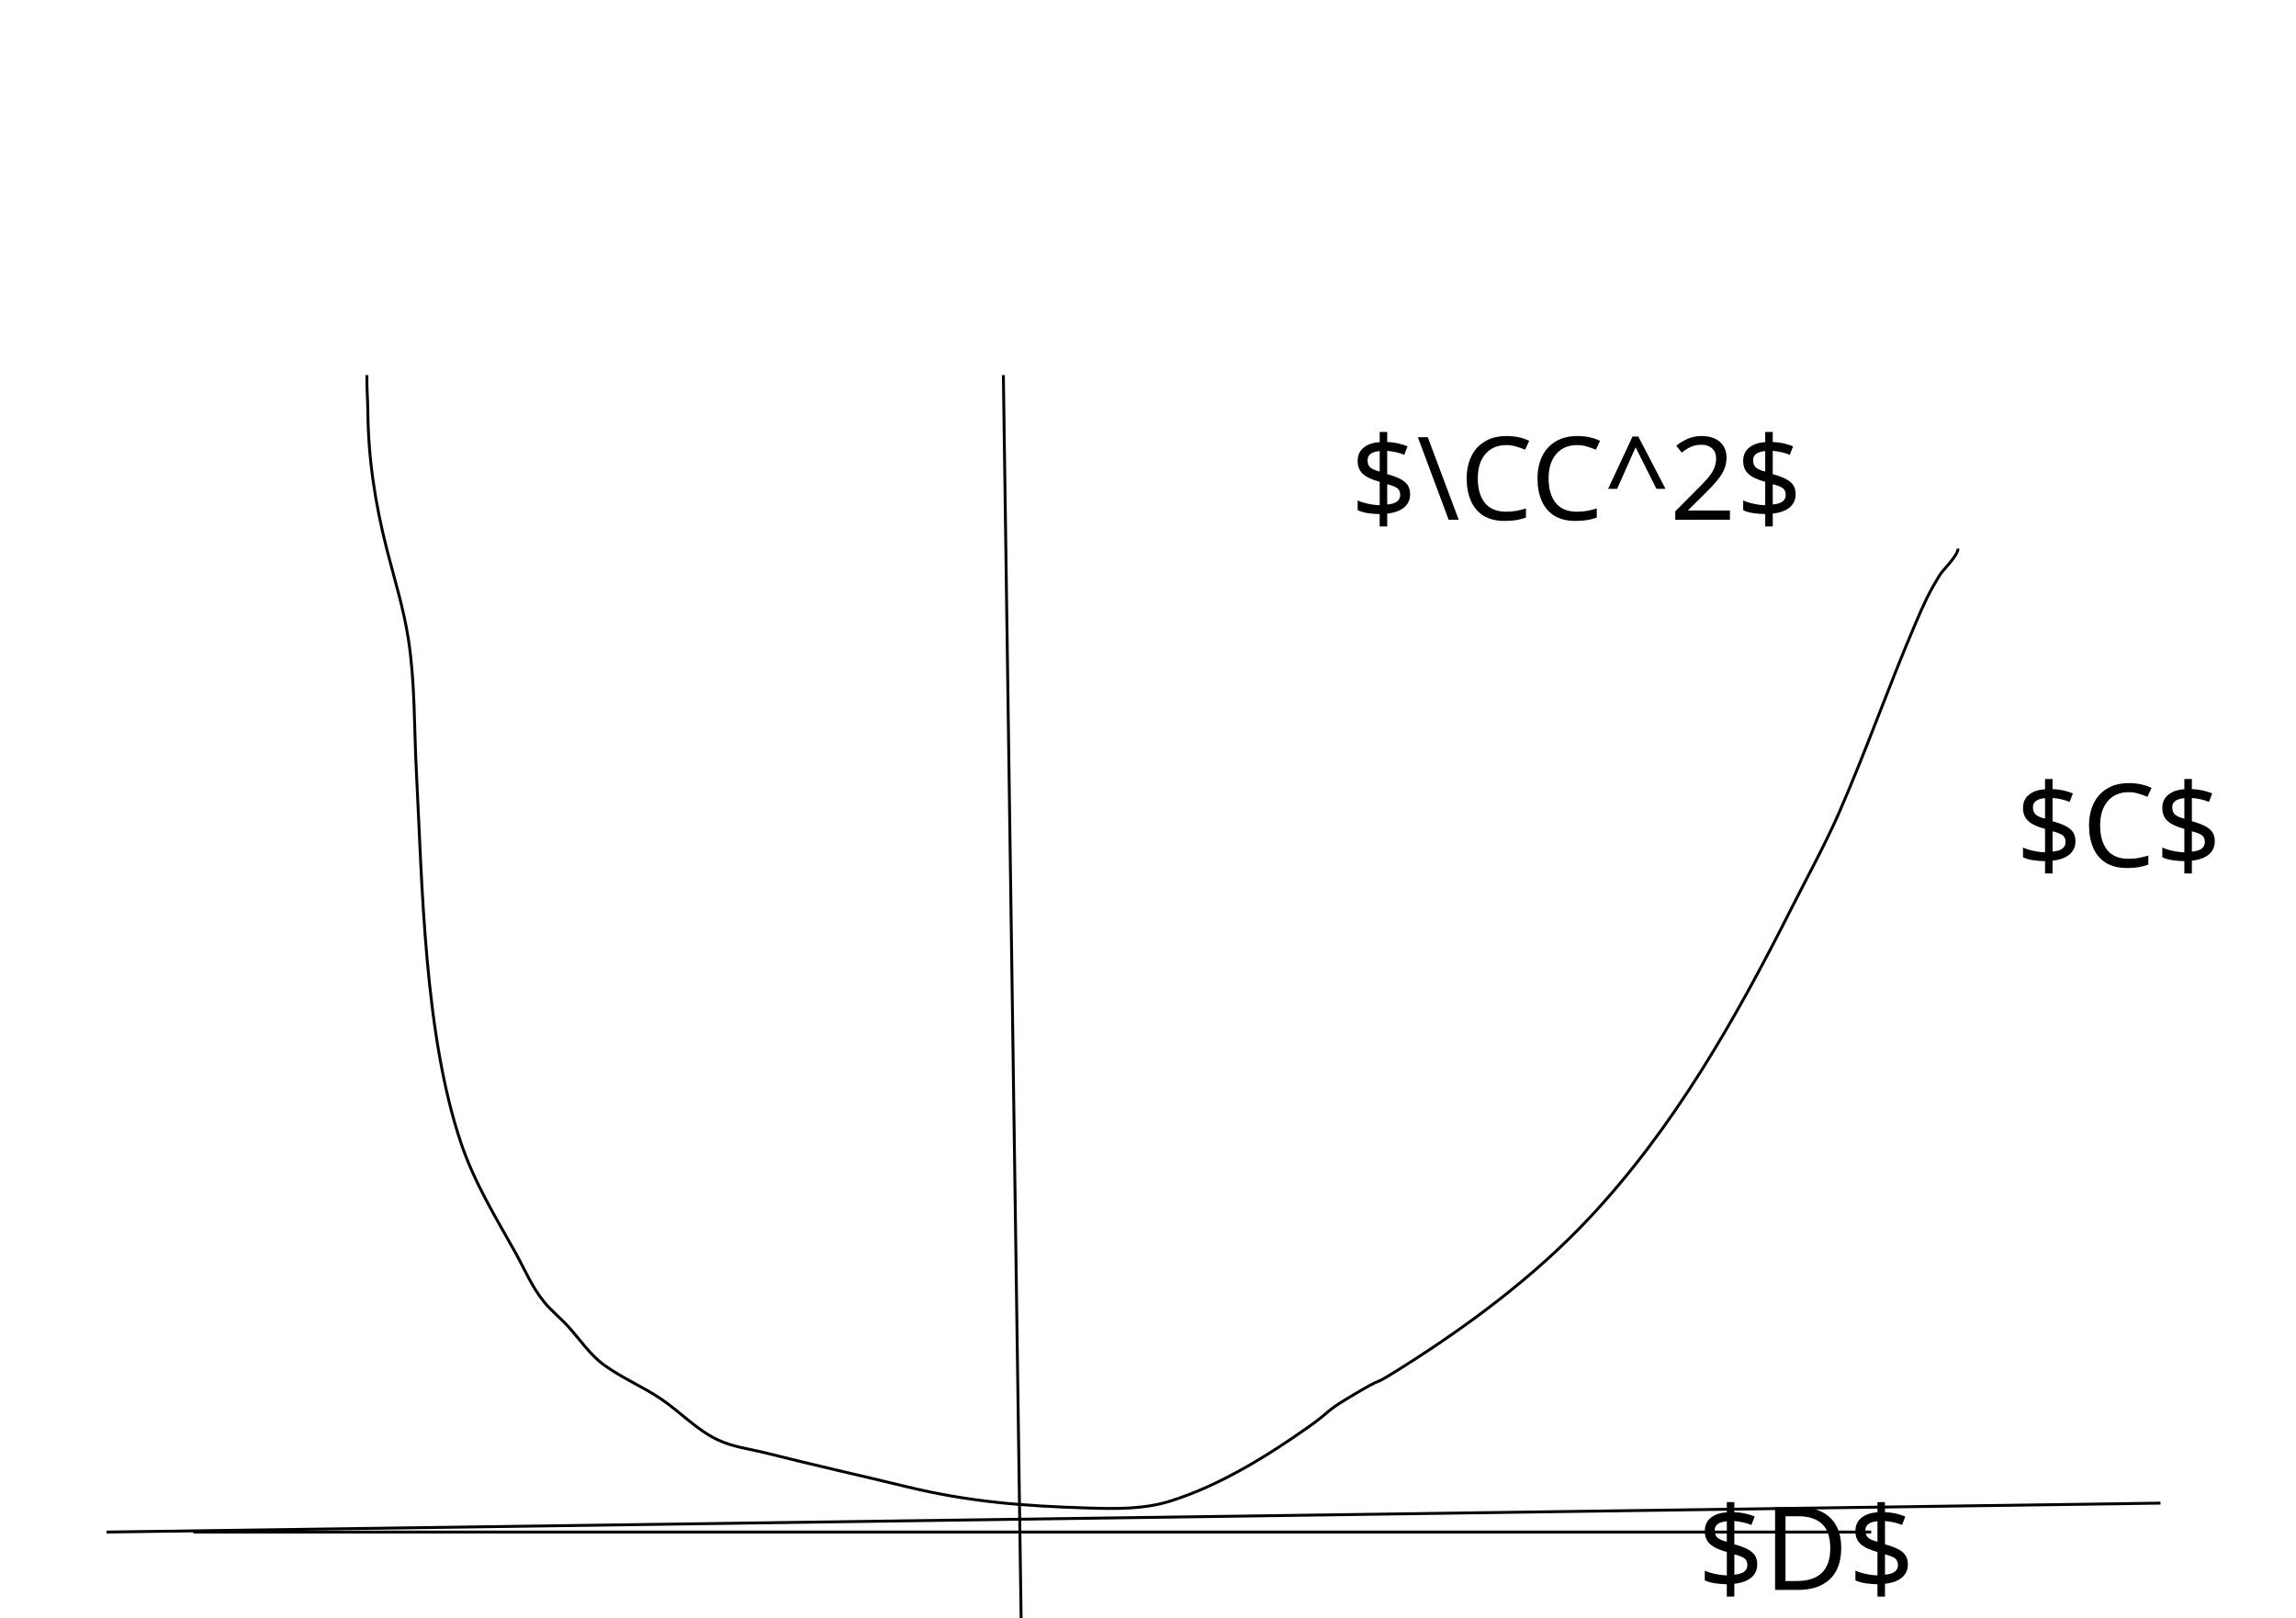
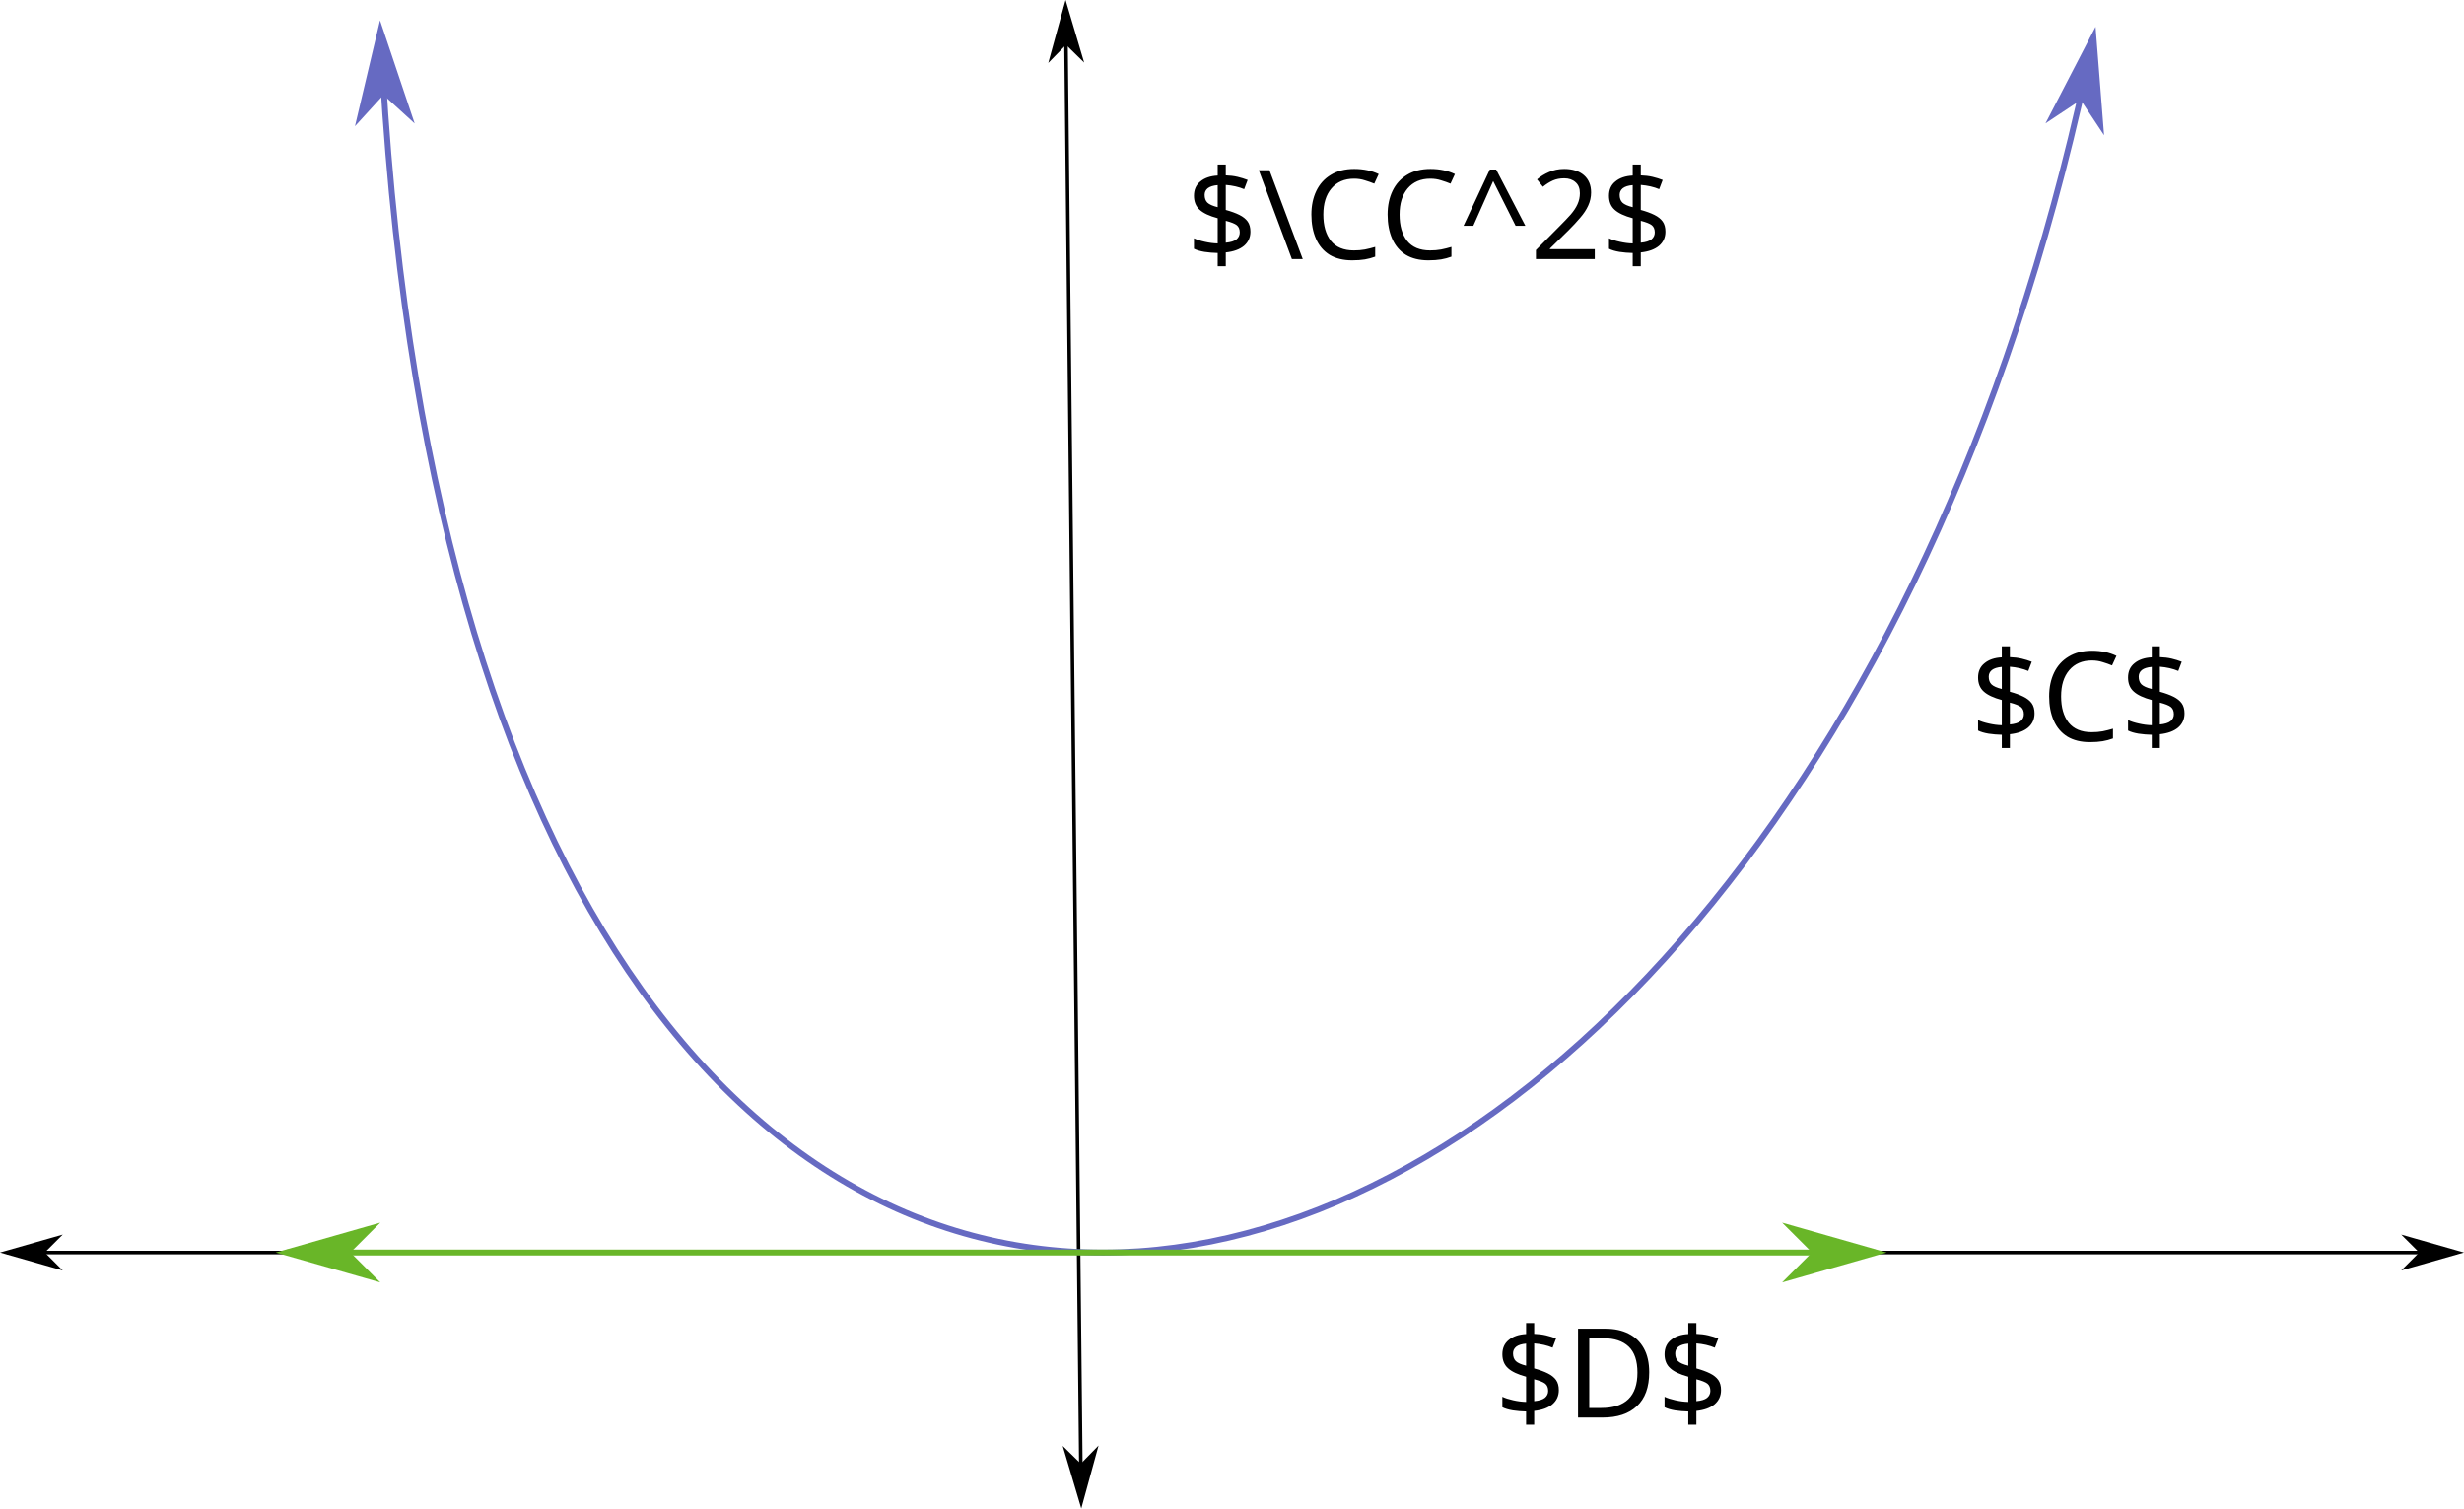
- <svg xmlns="http://www.w3.org/2000/svg" width="210mm" height="148mm" viewBox="0 0 210 148" version="1.1" id="svg8">
-   <defs id="defs2" />
-   <g id="layer1">
-     <path style="fill:none;stroke:#000000;stroke-width:0.265px;stroke-linecap:butt;stroke-linejoin:miter;stroke-opacity:1" d="M 9.75,140.146 C 197.604,137.5 197.604,137.5 197.604,137.5" id="path837" />
-     <path style="fill:none;stroke:#000000;stroke-width:0.265px;stroke-linecap:butt;stroke-linejoin:miter;stroke-opacity:1" d="M 91.771,34.313 C 94.417,219.521 94.417,219.521 94.417,219.521" id="path839" />
-     <path style="fill:none;stroke:#000000;stroke-width:0.265px;stroke-linecap:butt;stroke-linejoin:miter;stroke-opacity:1" d="m 33.562,34.313 c -0.036,1.078 0.072,2.159 0.081,3.24 0.036,4.36 0.657,8.452 1.737,12.69 0.706,2.772 1.544,5.424 1.978,8.259 0.61,3.992 0.513,7.991 0.722,12.009 0.549,10.576 0.719,24.061 4.089,34.059 1.201,3.563 3.126,6.717 4.944,9.963 0.871,1.555 1.529,3.198 2.673,4.588 0.657,0.8 1.469,1.44 2.165,2.202 1.045,1.145 1.996,2.587 3.261,3.513 1.647,1.207 3.572,2 5.265,3.146 1.751,1.186 3.232,2.807 5.158,3.723 1.413,0.672 3.016,0.852 4.517,1.232 4.258,1.08 8.536,2.03 12.802,3.068 5.687,1.383 10.671,1.761 16.516,1.94 2.586,0.079 5.137,0.138 7.644,-0.655 4.456,-1.411 8.821,-4.109 12.614,-6.791 1.952,-1.38 1.444,-1.331 3.501,-2.57 4.197,-2.527 1.534,-0.659 4.784,-2.701 6.171,-3.876 12.199,-8.35 17.211,-13.66 7.884,-8.353 13.552,-18.408 18.681,-28.579 1.457,-2.89 3.004,-5.678 4.303,-8.652 2.492,-5.704 4.549,-11.606 7.002,-17.331 0.753,-1.757 1.199,-2.782 2.245,-4.457 0.256,-0.41 1.631,-1.729 1.63,-2.362" id="path841" />
-     <path style="fill:none;stroke:#000000;stroke-width:0.265px;stroke-linecap:butt;stroke-linejoin:miter;stroke-opacity:1" d="m 17.688,140.146 c 153.458,0 153.458,0 153.458,0" id="path843" />
-     <circle style="fill:#dd2a2b;fill-opacity:0.531;fill-rule:evenodd;stroke:#3139ae;stroke-width:0.5;stroke-linejoin:round" id="path845" d="m 94.417,134.854 a 5.292,5.292 0 0 1 3.246,6.718 5.292,5.292 0 0 1 -6.698,3.286 5.292,5.292 0 0 1 -3.327,-6.678 5.292,5.292 0 0 1 6.658,-3.367" />
-     <text xml:space="preserve" style="font-size:10.583px;line-height:1.25;font-family:sans-serif;word-spacing:0px;stroke-width:0.265" x="123.521" y="47.542" id="text849">
-       <tspan id="tspan847" x="123.521" y="47.542" style="stroke-width:0.265">$\CC^2$</tspan>
+ <svg xmlns="http://www.w3.org/2000/svg" width="209.352mm" height="128.165mm" viewBox="0 0 209.352 128.165" version="1.1" id="svg8">
+   <defs id="defs2">
+     <marker style="overflow:visible" id="marker1689" refX="0" refY="0" orient="auto">
+       <path transform="matrix(0.8,0,0,0.8,10,0)" style="fill:#69b628;fill-opacity:1;fill-rule:evenodd;stroke:#69b628;stroke-width:1pt;stroke-opacity:1" d="M 0,0 5,-5 -12.5,0 5,5 Z" id="path1687" />
+     </marker>
+     <marker style="overflow:visible" id="marker1625" refX="0" refY="0" orient="auto">
+       <path transform="matrix(-0.8,0,0,-0.8,-10,0)" style="fill:#69b628;fill-opacity:1;fill-rule:evenodd;stroke:#69b628;stroke-width:1pt;stroke-opacity:1" d="M 0,0 5,-5 -12.5,0 5,5 Z" id="path1623" />
+     </marker>
+     <marker style="overflow:visible" id="marker1505" refX="0" refY="0" orient="auto">
+       <path transform="matrix(0.8,0,0,0.8,10,0)" style="fill:#666ac2;fill-opacity:1;fill-rule:evenodd;stroke:#666ac2;stroke-width:1pt;stroke-opacity:1" d="M 0,0 5,-5 -12.5,0 5,5 Z" id="path1503" />
+     </marker>
+     <marker style="overflow:visible" id="marker1453" refX="0" refY="0" orient="auto">
+       <path transform="matrix(-0.8,0,0,-0.8,-10,0)" style="fill:#666ac2;fill-opacity:1;fill-rule:evenodd;stroke:#666ac2;stroke-width:1pt;stroke-opacity:1" d="M 0,0 5,-5 -12.5,0 5,5 Z" id="path1451" />
+     </marker>
+     <marker style="overflow:visible" id="marker1269" refX="0" refY="0" orient="auto">
+       <path transform="matrix(-0.8,0,0,-0.8,-10,0)" style="fill:#000000;fill-opacity:1;fill-rule:evenodd;stroke:#000000;stroke-width:1pt;stroke-opacity:1" d="M 0,0 5,-5 -12.5,0 5,5 Z" id="path1267" />
+     </marker>
+     <marker style="overflow:visible" id="marker1223" refX="0" refY="0" orient="auto">
+       <path transform="matrix(0.8,0,0,0.8,10,0)" style="fill:#000000;fill-opacity:1;fill-rule:evenodd;stroke:#000000;stroke-width:1pt;stroke-opacity:1" d="M 0,0 5,-5 -12.5,0 5,5 Z" id="path1221" />
+     </marker>
+     <marker style="overflow:visible" id="Arrow1Lstart" refX="0" refY="0" orient="auto">
+       <path transform="matrix(0.8,0,0,0.8,10,0)" style="fill:#000000;fill-opacity:1;fill-rule:evenodd;stroke:#000000;stroke-width:1pt;stroke-opacity:1" d="M 0,0 5,-5 -12.5,0 5,5 Z" id="path859" />
+     </marker>
+     <marker style="overflow:visible" id="Arrow1Lend" refX="0" refY="0" orient="auto">
+       <path transform="matrix(-0.8,0,0,-0.8,-10,0)" style="fill:#000000;fill-opacity:1;fill-rule:evenodd;stroke:#000000;stroke-width:1pt;stroke-opacity:1" d="M 0,0 5,-5 -12.5,0 5,5 Z" id="path862" />
+     </marker>
+   </defs>
+   <g id="layer1" transform="translate(-3.875927,-20.50096)">
+     <path style="fill:none;stroke:#000000;stroke-width:0.3;stroke-linecap:butt;stroke-linejoin:miter;stroke-miterlimit:4;stroke-dasharray:none;stroke-opacity:1;marker-start:url(#Arrow1Lstart);marker-end:url(#Arrow1Lend)" d="M 94.417,21.083 95.74,148.083" id="path839" />
+     <path id="path841" style="fill:none;stroke:#666ac2;stroke-width:0.5;stroke-linecap:butt;stroke-linejoin:miter;stroke-miterlimit:4;stroke-dasharray:none;stroke-opacity:1;marker-start:url(#marker1505);marker-end:url(#marker1453)" d="M 36.208,23.2 C 43.174,174.593 156.635,147.582 181.729,23.729" />
+     <path style="fill:none;stroke:#000000;stroke-width:0.3;stroke-linecap:butt;stroke-linejoin:miter;stroke-miterlimit:4;stroke-dasharray:none;stroke-opacity:1;marker-start:url(#marker1223);marker-end:url(#marker1269)" d="m 4.458,126.917 c 208.188,0 208.188,0 208.188,0" id="path843" />
+     <circle style="fill:#dd2a2b;fill-opacity:0.531;fill-rule:evenodd;stroke:#3139ae;stroke-width:0.5;stroke-linejoin:round" id="path845" d="m 97.592,121.625 a 5.292,5.292 0 0 1 3.246,6.718 5.292,5.292 0 0 1 -6.698,3.286 5.292,5.292 0 0 1 -3.327,-6.678 5.292,5.292 0 0 1 6.658,-3.367" />
+     <text xml:space="preserve" style="font-size:10.583px;line-height:1.25;font-family:sans-serif;word-spacing:0px;stroke-width:0.265" x="104.665" y="42.514" id="text849">
+       <tspan id="tspan847" x="104.665" y="42.514" style="stroke-width:0.265">$\CC^2$</tspan>
    </text>
-     <text xml:space="preserve" style="font-size:10.583px;line-height:1.25;font-family:sans-serif;word-spacing:0px;stroke-width:0.265" x="184.375" y="79.292" id="text853">
-       <tspan id="tspan851" x="184.375" y="79.292" style="stroke-width:0.265">$C$</tspan>
+     <text xml:space="preserve" style="font-size:10.583px;line-height:1.25;font-family:sans-serif;word-spacing:0px;stroke-width:0.265" x="171.286" y="83.448" id="text853">
+       <tspan id="tspan851" x="171.286" y="83.448" style="stroke-width:0.265">$C$</tspan>
    </text>
-     <text xml:space="preserve" style="font-size:10.583px;line-height:1.25;font-family:sans-serif;word-spacing:0px;stroke-width:0.265" x="155.271" y="145.438" id="text857">
-       <tspan id="tspan855" x="155.271" y="145.438" style="stroke-width:0.265">$D$</tspan>
+     <text xml:space="preserve" style="font-size:10.583px;line-height:1.25;font-family:sans-serif;word-spacing:0px;stroke-width:0.265" x="130.866" y="140.939" id="text857">
+       <tspan id="tspan855" x="130.866" y="140.939" style="stroke-width:0.265">$D$</tspan>
    </text>
+     <path style="fill:none;stroke:#69b628;stroke-width:0.5;stroke-linecap:butt;stroke-linejoin:miter;stroke-miterlimit:4;stroke-dasharray:none;stroke-opacity:1;marker-start:url(#marker1689);marker-end:url(#marker1625)" d="M 28.271,126.917 H 163.208" id="path1615" />
  </g>
</svg>
